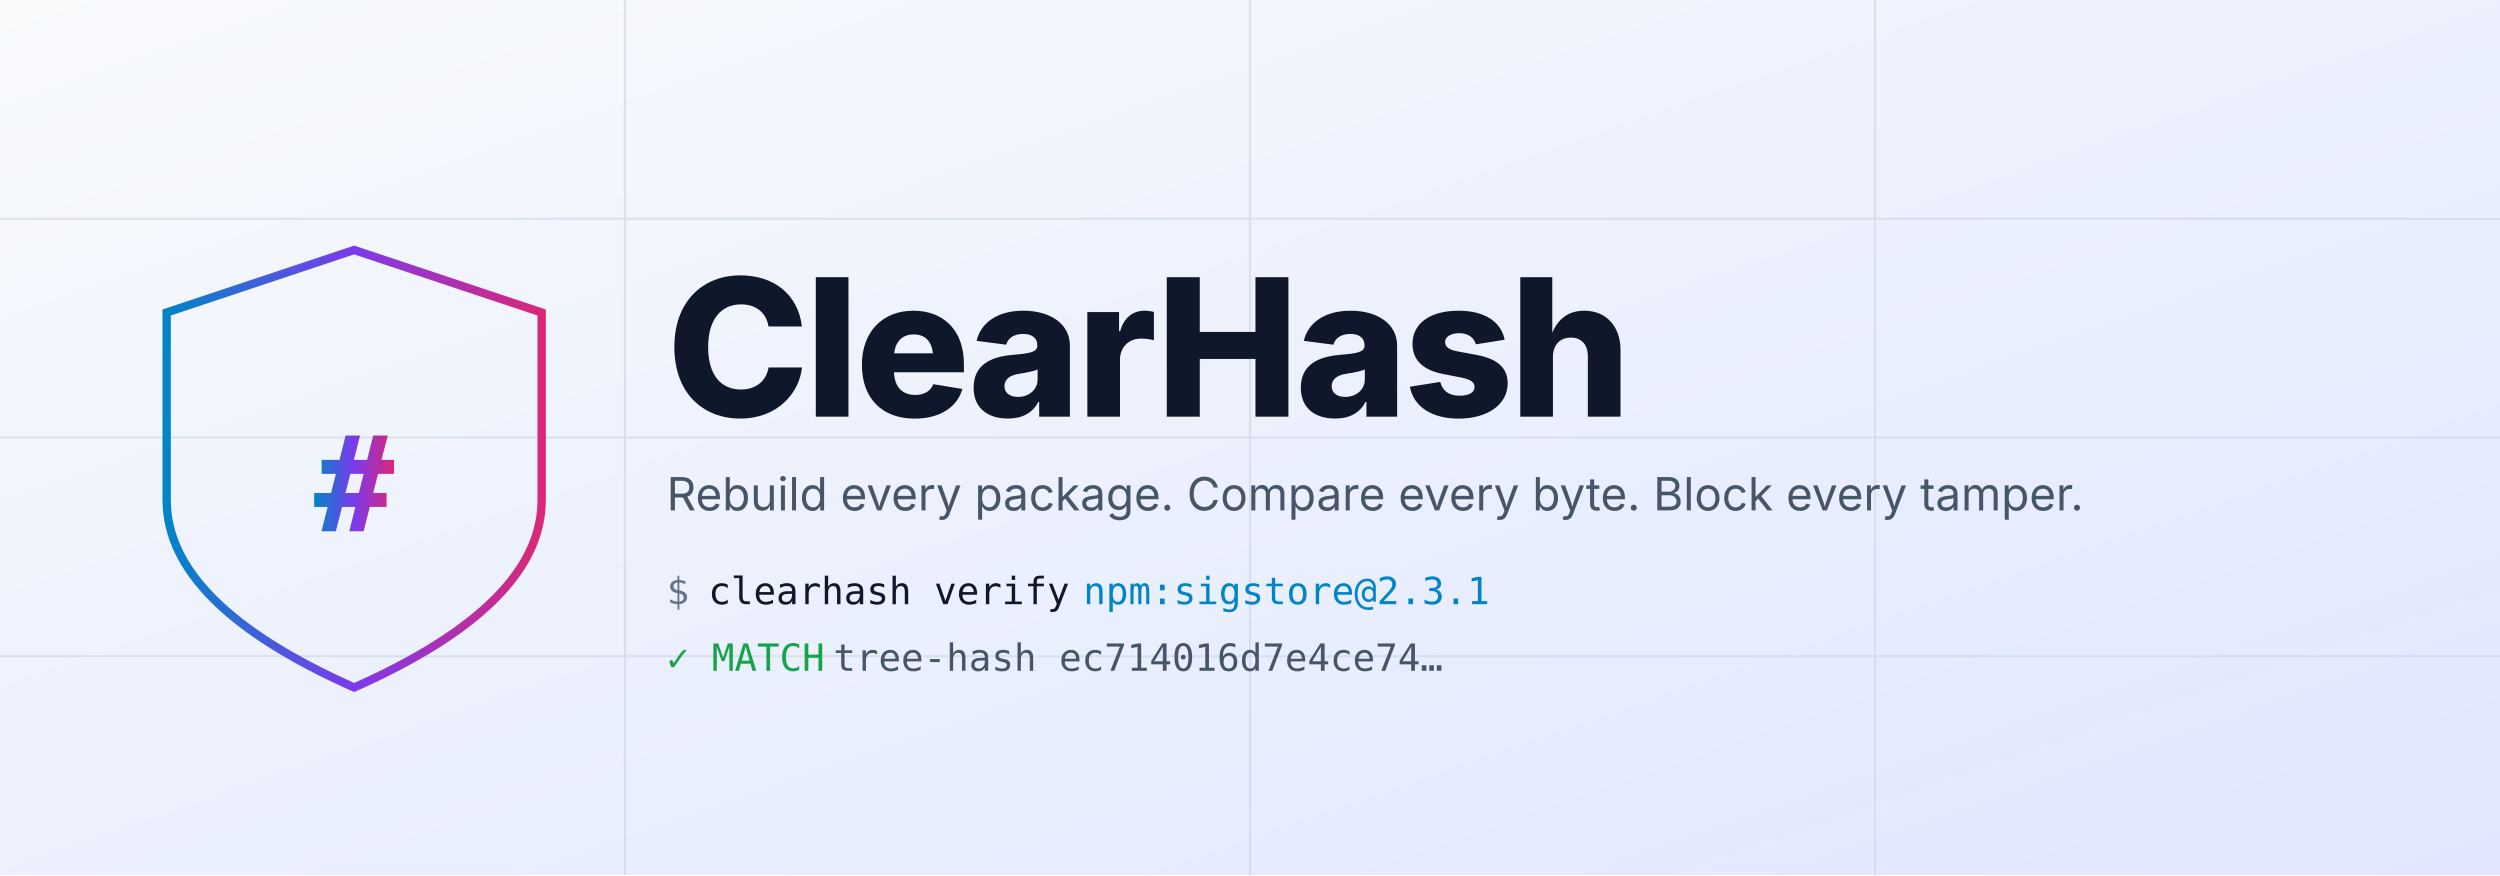
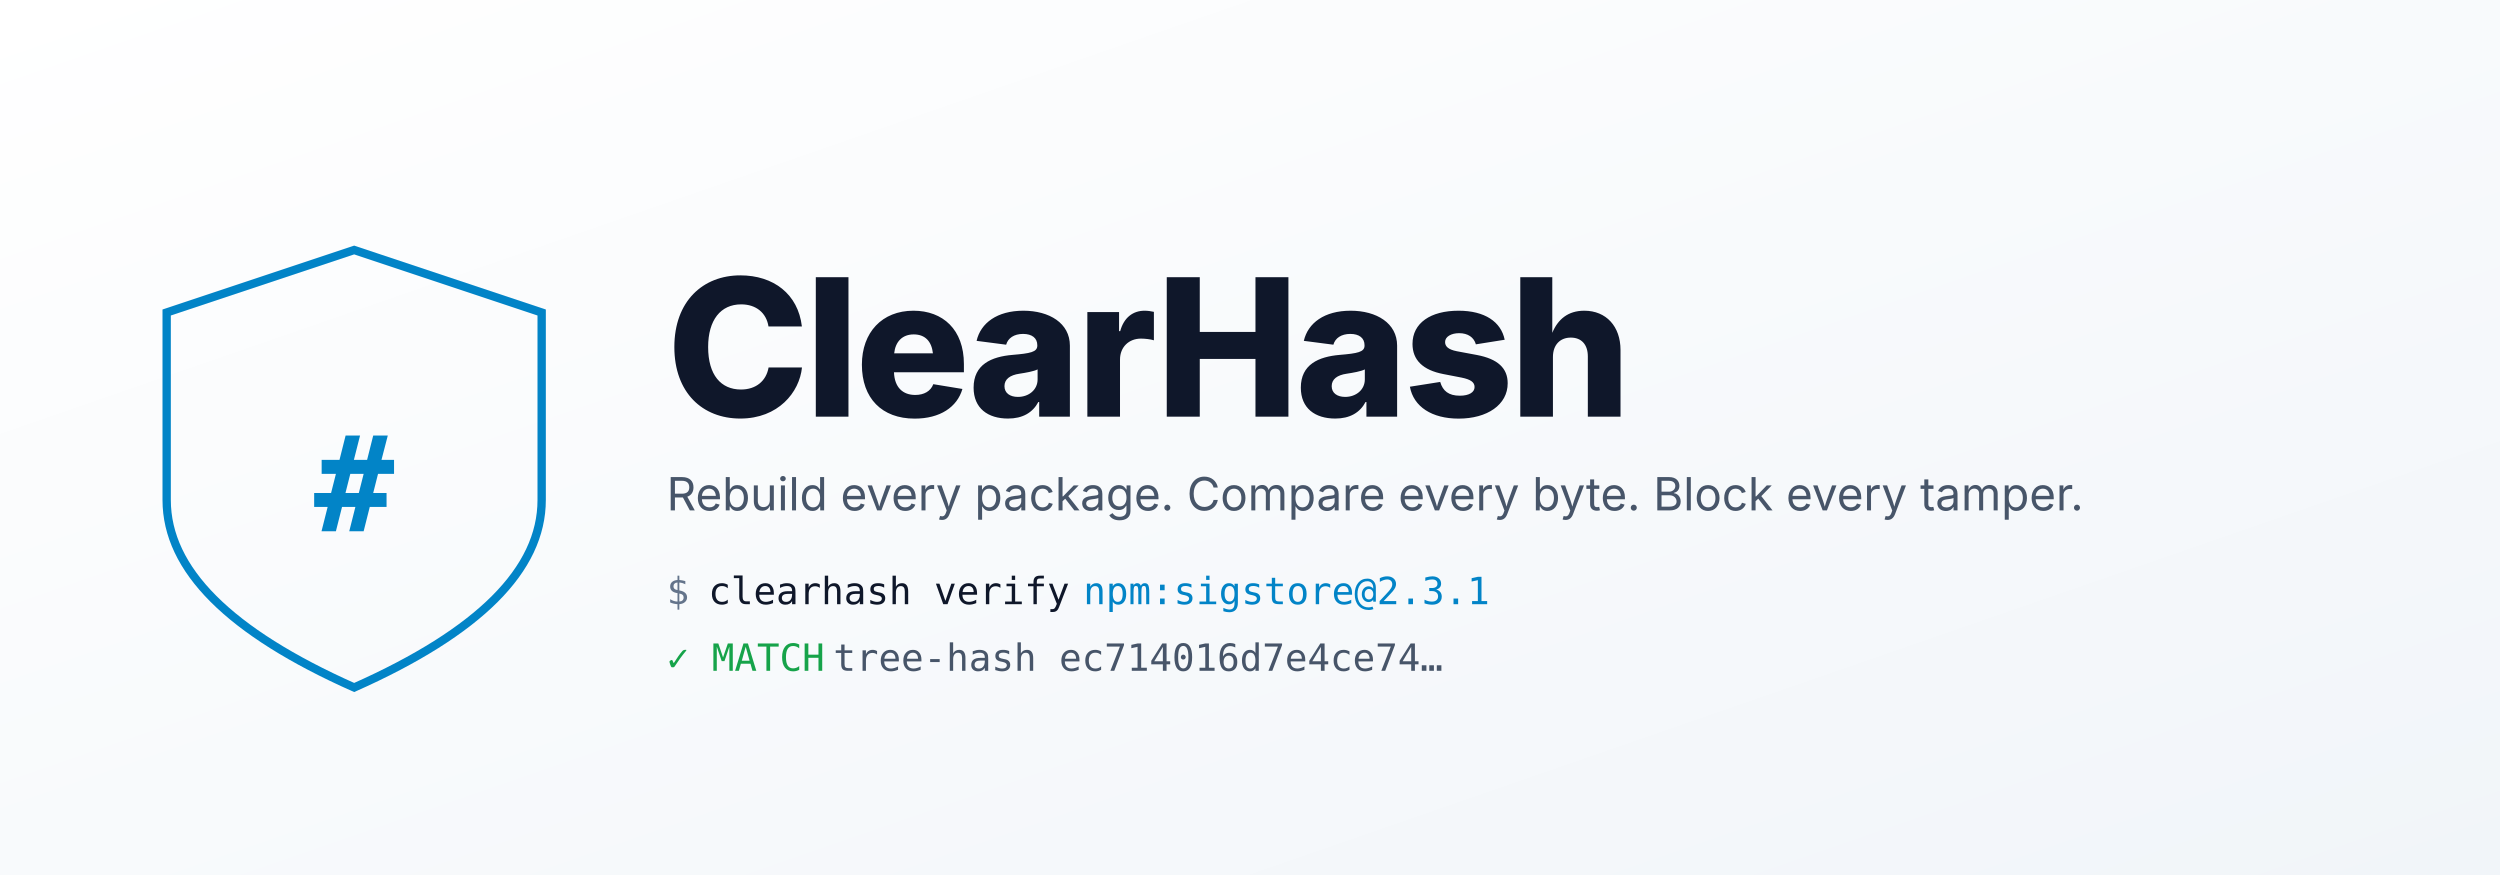
<svg xmlns="http://www.w3.org/2000/svg" viewBox="0 0 1200 420" width="1200" height="420">
  <defs>
    <linearGradient id="bg" x1="0" y1="0" x2="1" y2="1">
-       <stop offset="0" stop-color="#f8fafc" />
-       <stop offset="1" stop-color="#e0e7ff" />
-     </linearGradient>
-     <linearGradient id="accent" x1="0" y1="0" x2="1" y2="0">
-       <stop offset="0" stop-color="#0284c7" />
-       <stop offset="0.5" stop-color="#7c3aed" />
-       <stop offset="1" stop-color="#db2777" />
+       <stop offset="0" stop-color="#ffffff" />
+       <stop offset="1" stop-color="#f1f5f9" />
    </linearGradient>
  </defs>
  <rect width="1200" height="420" fill="url(#bg)" />
-   <g stroke="#cbd5e1" stroke-width="1" opacity="0.6">
-     <line x1="0" y1="105" x2="1200" y2="105" />
-     <line x1="0" y1="210" x2="1200" y2="210" />
-     <line x1="0" y1="315" x2="1200" y2="315" />
-     <line x1="300" y1="0" x2="300" y2="420" />
-     <line x1="600" y1="0" x2="600" y2="420" />
-     <line x1="900" y1="0" x2="900" y2="420" />
-   </g>
  <g transform="translate(80, 120)">
-     <path d="M 90,0 L 180,30 L 180,120 Q 180,170 90,210 Q 0,170 0,120 L 0,30 Z" fill="none" stroke="url(#accent)" stroke-width="4" />
-     <text x="90" y="135" text-anchor="middle" fill="url(#accent)" font-family="ui-monospace, 'SF Mono', Menlo, monospace" font-size="64" font-weight="700">#</text>
+     <path d="M 90,0 L 180,30 L 180,120 Q 180,170 90,210 Q 0,170 0,120 L 0,30 Z" fill="none" stroke="#0284c7" stroke-width="4" />
+     <text x="90" y="135" text-anchor="middle" fill="#0284c7" font-family="ui-monospace, 'SF Mono', Menlo, monospace" font-size="64" font-weight="700">#</text>
  </g>
  <text x="320" y="200" fill="#0f172a" font-family="ui-sans-serif, -apple-system, 'Helvetica Neue', sans-serif" font-size="92" font-weight="800" letter-spacing="-2">ClearHash</text>
  <text x="320" y="245" fill="#475569" font-family="ui-sans-serif, -apple-system, 'Helvetica Neue', sans-serif" font-size="22" font-weight="400">
    Rebuild every package. Compare every byte. Block every tamper.
  </text>
  <g transform="translate(320, 290)" font-family="ui-monospace, 'SF Mono', Menlo, monospace">
    <text x="0" y="0" fill="#64748b" font-size="18">$ </text>
    <text x="20" y="0" fill="#0f172a" font-size="18">clearhash verify </text>
    <text x="200" y="0" fill="#0284c7" font-size="18">npm:sigstore@2.3.1</text>
    <text x="0" y="32" fill="#16a34a" font-size="18">✓ MATCH </text>
    <text x="80" y="32" fill="#475569" font-size="18">tree-hash ec714016d7e4ce74…</text>
  </g>
</svg>
